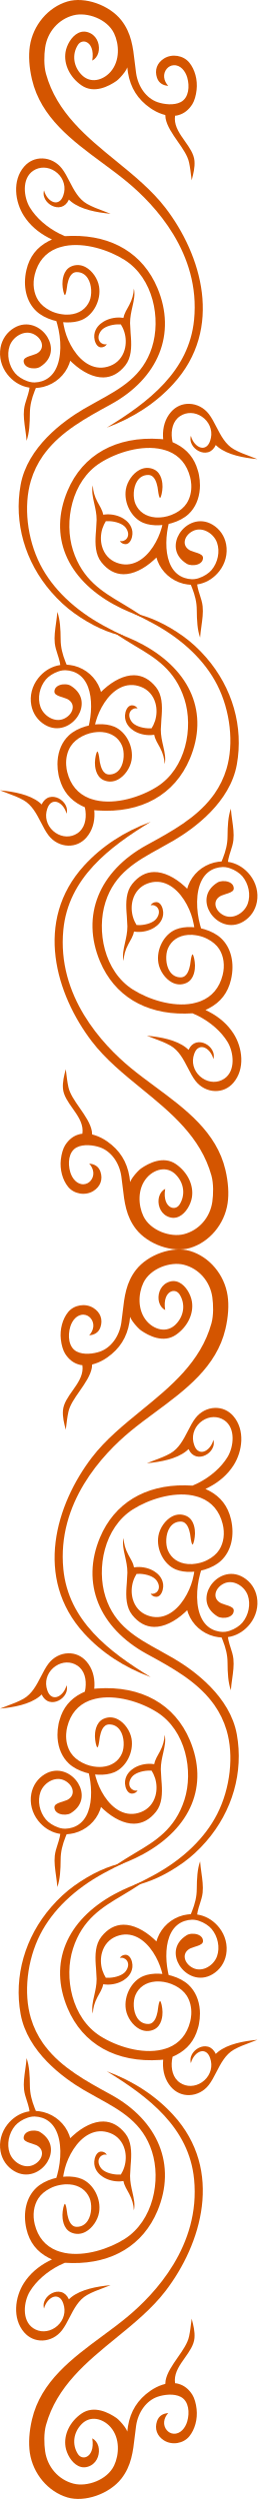
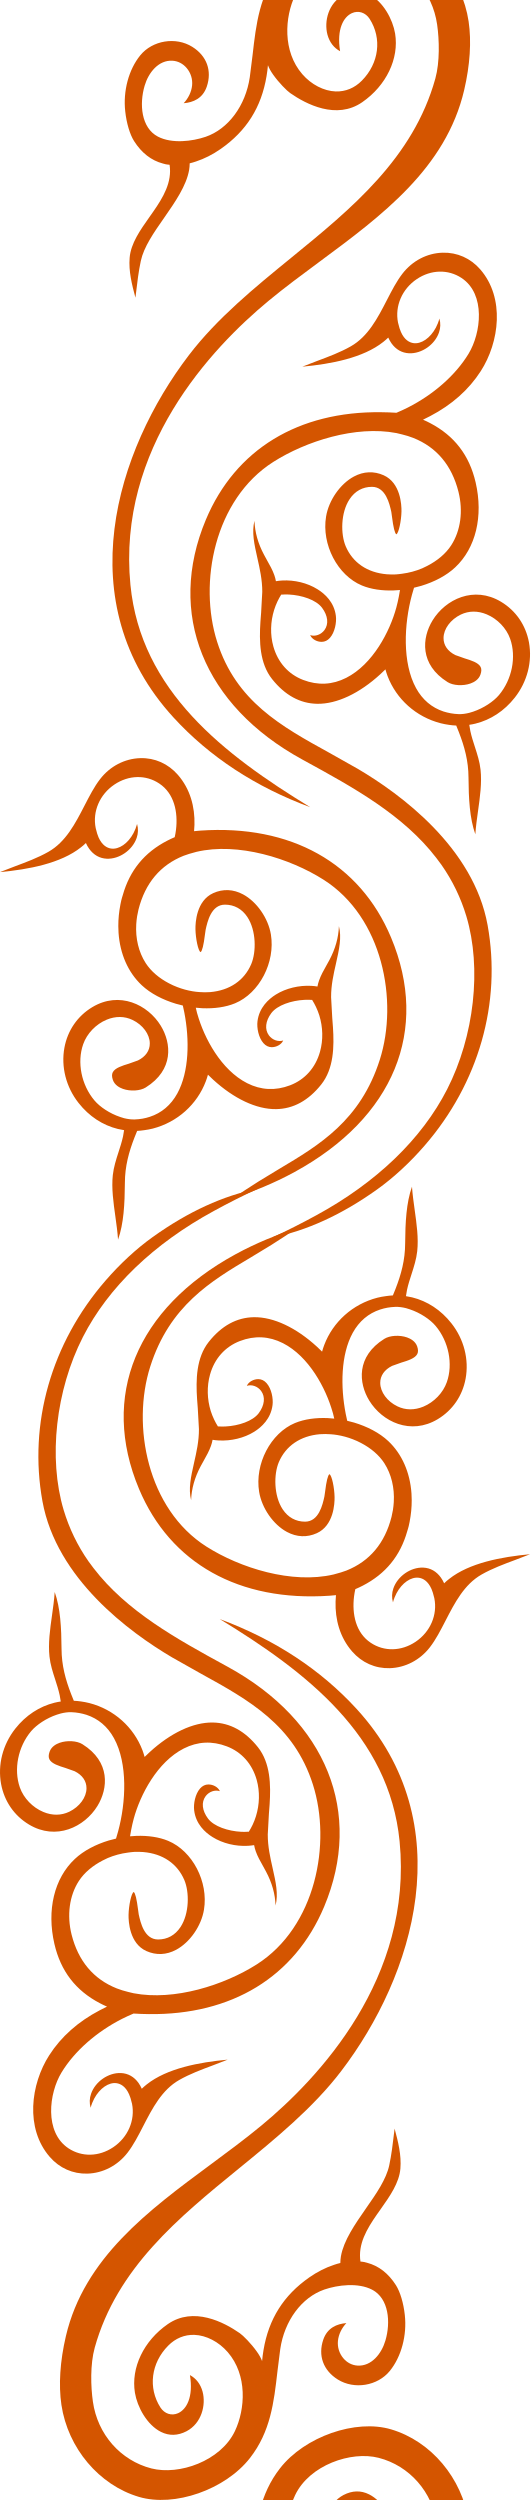
- <svg xmlns="http://www.w3.org/2000/svg" viewBox="0 0 1.8 17.48">
+ <svg xmlns="http://www.w3.org/2000/svg" viewBox="0 0 1.8 8.49">
  <defs>
    <g id="art">
      <g id="layer1" transform="translate(-78.55319,-75.5359)">
        <g id="g1312" style="fill:#d45500" transform="matrix(0.00238726,0,0,0.00238726,90.31082,75.22072)">
          <g id="g837-15-3" transform="matrix(-0.9000025,0,0,-0.9000025,-1211.598,1000.727)" style="fill:#d45500">
            <path d="m 1972.231,752.471 a 391.86,391.86 0 0 1 -9.965,-4.04 c -0.212,-3.743 -0.586,-7.535 -1.165,-11.299 a 120.733,120.733 0 0 0 -2.472,-13.227 c -10.099,-39.173 -38.305,-70.183 -74.66,-83.947 a 114.278,114.278 0 0 0 -10.551,-3.425 c 2.719,-2.719 5.304,-5.445 7.818,-8.157 30.021,-32.775 47.055,-68.439 46.596,-99.568 -0.367,-27.132 -13.474,-51.129 -38.99,-71.376 -25.078,-19.901 -59.823,-20.487 -90.585,-18.474 l -14.562,1.109 -32.81,1.822 c -19.004,0.085 -36.497,-3.919 -53.432,-7.761 -21.723,-4.908 -40.826,-9.145 -58.876,-4.604 18.1,0.614 35.748,5.565 53.714,15.085 l 8.573,4.739 c 7.796,4.414 15.431,8.658 23.46,11.497 3.136,1.109 6.448,2.027 9.732,2.606 -0.523,3.22 -0.946,6.504 -1.059,9.852 -1.031,19.216 3.7,39.752 13.722,55.868 7.387,11.794 20.699,26.384 42.259,29.06 10.177,1.292 25.762,-1.561 34.548,-9.357 4.216,-3.701 6.384,-8.157 6.434,-13.143 0,-7.429 -4.16,-14.972 -9.887,-17.768 -0.297,-0.169 -0.494,-0.254 -0.734,-0.374 2.585,7.74 -0.756,17.231 -8.065,22.599 -9.463,6.956 -22.62,5.523 -35.162,-3.792 -12.606,-9.449 -19.95,-31.921 -20.988,-52.443 a 100.437,100.437 0 0 1 0.042,-10.925 c 0.085,-0.417 0.085,-0.826 0.085,-1.201 3.552,-2.182 7.133,-4.209 10.89,-5.967 a 109.158,109.158 0 0 1 13.439,-5.318 c 18.644,-5.734 38.884,-6.363 57.591,-1.109 25.226,7.048 43.99,23.827 52.98,47.203 8.905,23.206 7.754,46.094 -3.34,67.987 -20.953,41.193 -71.2,67.824 -108.798,78.495 -0.784,0.254 -1.476,0.494 -2.224,0.671 -2.768,0.777 -5.522,1.321 -8.248,1.977 0.41,-3.51 0.664,-6.963 0.826,-10.445 0.784,-18.623 -1.61,-36.645 -7.797,-51.617 -16.003,-38.502 -64.816,-63.905 -108.883,-56.652 -25.685,4.251 -51.702,22.351 -63.29,44.004 -8.256,15.409 -8.948,31.695 -1.977,47.118 12.041,26.716 46.716,28.291 57.062,28.107 14.35,-0.233 34.682,-4.28 36.2,-8.15 -1.645,-2.479 -10.975,-4.788 -27.867,-6.857 l -7.38,-1.066 c -12.86,-2.797 -39.745,-8.736 -39.781,-30.543 0,-14.717 6.751,-26.97 19.534,-35.423 21.518,-14.188 55.374,-14.188 74.462,-6.109 25.854,11.024 41.61,34.103 44.244,64.95 0.452,5.699 0.332,11.455 -0.085,17.224 -0.205,3.418 -0.664,6.843 -1.2,10.233 a 123.162,123.162 0 0 1 -6.674,24.477 112.061,112.061 0 0 1 -5.982,13.206 c -7.952,15.205 -18.877,28.319 -31.949,36.73 -17.316,11.13 -38.884,16.236 -61.391,14.922 -4.167,-0.254 -8.361,-0.706 -12.57,-1.363 a 144.659,144.659 0 0 1 -10.678,-2.182 c -41.723,-10.551 -70.296,-34.555 -84.978,-71.334 -1.144,-2.881 -2.062,-5.897 -3.001,-8.821 a 150.888,150.888 0 0 1 -3.185,-11.377 c -15.53,-65.769 10.275,-147.929 44.039,-201.029 59.357,-93.389 191.262,-118.537 284.524,-88.855 96.178,30.642 134.935,95.726 172.427,158.741 l 19.781,32.57 a 1146.315,1146.315 0 0 0 28.538,43.298 c -0.664,-1.737 -1.328,-3.475 -1.935,-5.198 -11.095,-29.647 -22.521,-60.324 -41.398,-94.829 -85.719,-156.792 -224.334,-213.734 -370.695,-152.343 -118.049,49.526 -178.685,158.614 -168.875,301.353 0.254,3.291 0.622,6.624 0.911,9.972 -3.383,-0.282 -6.716,-0.537 -10.063,-0.621 -28.404,-0.819 -56.645,6.765 -78.919,26.144 -17.726,15.424 -27.118,36.525 -26.462,59.498 0.742,24.654 12.818,47.817 33.107,63.481 11.984,9.273 26.631,16.779 42.055,24.738 28.157,14.52 57.231,29.477 72.852,56.899 9.562,16.787 16.356,35.254 23.037,53.114 2.853,7.797 5.946,15.664 9.075,23.495 -4.209,-45.268 -13.764,-96.058 -39.166,-127.972 a 77.33,77.33 0 0 0 -6.808,-7.797 50.374,50.374 0 0 0 8.99,-5.078 c 9.852,-7.048 15.296,-16.497 15.826,-27.909 0.862,-19.83 -13.609,-40.656 -32.853,-47.252 a 36.574,36.574 0 0 0 -22.062,-0.657 c 5.198,1.363 10.099,3.312 14.47,5.657 16.412,8.729 26.186,23.008 24.371,35.452 -0.911,6.278 -4.993,14.145 -17.691,19.795 -3.538,1.532 -7.952,2.924 -13.079,4.082 -0.523,0.127 -0.989,0.282 -1.61,0.417 -26.13,5.268 -53.177,-6.342 -68.813,-29.64 -15.085,-22.479 -15.741,-49.604 -1.638,-70.748 15.791,-23.834 45.346,-29.936 73.347,-26.518 3.842,0.487 7.719,1.151 11.511,2.02 1.723,3.997 3.496,7.917 5.473,11.659 18.637,36.214 47.083,59.413 86.171,70.423 2.676,0.784 5.191,1.695 7.994,2.302 2.217,0.537 4.456,0.953 6.638,1.412 11.716,2.267 23.171,3.383 34.35,3.34 a 218.204,218.204 0 0 0 10.621,-0.367 c 33.079,-2.316 62.301,-14.894 82.803,-36.702 13.107,-13.976 23.001,-33.227 29.272,-54.088 0.989,-3.552 1.97,-7.175 2.797,-10.805 a 233.903,233.903 0 0 1 10.883,-2.345 c 43.057,-8.376 93.558,-7.874 128.064,11.038 18.46,10.148 30.932,24.993 36.906,43.418 1.243,3.715 2.196,7.535 2.924,11.539 0.664,4.011 1.158,8.121 1.271,12.415 0.177,5.402 -0.607,11.13 -1.998,16.829 a 87.711,87.711 0 0 1 -1.907,6.095 c -5.445,16.412 -15.904,32.125 -26.186,40.734 -24.569,20.706 -60.282,27.832 -88.89,17.733 -16.829,-5.89 -31.666,-20.12 -38.707,-37.097 -5.77,-14.018 -5.692,-28.164 0.417,-40.868 7.747,-16.25 22.683,-27.238 37.062,-27.288 11.335,-0.085 20.946,6.596 26.928,18.707 l 5.176,14.527 c 3.093,10.176 6.645,21.815 13.616,25.31 3.093,1.617 7.055,1.518 11.991,-0.162 8.086,-2.804 12.168,-10.261 14.195,-15.953 4.16,-11.843 3.206,-27.302 -2.217,-35.953 -27.916,-44.696 -69.971,-40.734 -97.598,-23.834 -33.474,20.452 -55.162,65.395 -29.392,108.233 14.053,23.368 36.822,39.032 64.032,44.067 30.289,5.565 62.167,-2.507 87.4,-22.351 21.229,-16.652 35.247,-38.298 41.101,-62.132 0.791,-3.256 1.398,-6.554 1.907,-9.816 3.333,0.417 6.631,0.96 9.845,1.645 8.7,1.893 16.942,4.583 25.07,7.217 11.504,3.701 23.383,7.549 36.08,8.948 20.777,2.26 43.333,-0.953 65.176,-3.997 12.21,-1.688 24.569,-3.418 36.857,-4.28 -25.36,-8.983 -56.355,-10.558 -89.907,-10.805 -25.953,-0.085 -48.636,-6.236 -71.977,-15.353 z" fill="#e0bc9c" p-id="2705" id="path822-9-1" style="fill:#d45500" />
            <path d="m 607.303,329.092 c 11.998,9.273 26.596,16.815 42.012,24.731 28.156,14.513 57.266,29.527 72.845,56.899 9.569,16.822 16.412,35.254 23.065,53.114 a 1099.705,1099.705 0 0 0 9.103,23.495 C 750.133,442.057 740.557,391.309 715.162,359.353 a 96.835,96.835 0 0 0 -6.843,-7.797 57.175,57.175 0 0 0 9.018,-5.064 c 9.823,-6.97 15.303,-16.532 15.805,-27.874 0.855,-19.873 -13.573,-40.649 -32.825,-47.245 a 35.734,35.734 0 0 0 -22.062,-0.657 c 5.148,1.314 10.099,3.291 14.435,5.6 16.405,8.785 26.214,23.051 24.399,35.416 -0.946,6.349 -5.028,14.272 -17.683,19.795 -3.538,1.603 -7.959,2.966 -13.037,4.124 -0.586,0.127 -1.066,0.325 -1.645,0.452 -26.137,5.24 -53.184,-6.384 -68.848,-29.689 -15.092,-22.464 -15.755,-49.555 -1.695,-70.79 25.6,-38.425 87.111,-30.875 119.85,-10.932 33.863,20.572 64.406,55.543 84.815,95.783 a 274.714,274.714 0 0 1 8.333,18.1 428.696,428.696 0 0 0 -0.876,24.032 c -1.688,130.818 58.502,230.478 169.786,277.186 148.423,62.252 293.662,3.884 379.141,-152.336 l 1.9,-3.46 c 42.217,-77.231 85.628,-156.269 154.024,-208.67 3.467,-2.634 6.942,-5.318 10.565,-7.874 a 283.556,283.556 0 0 1 81.433,-39.42 c 81.878,-24.442 189.157,-12.535 273.337,30.43 78.551,40.12 147.406,111.68 199.27,207.017 a 1177,1177 0 0 1 35.197,69.71 c -10.876,-54.675 -36.278,-110.281 -76.313,-166.241 -18.46,-25.812 -42.337,-51.659 -69.053,-74.787 -98.671,-85.592 -225.739,-121.877 -348.527,-99.653 -122.689,22.14 -207.406,137.915 -246.953,204.955 l -25.607,45.43 c -41.723,75.656 -81.058,147.11 -175.182,177.081 -93.177,29.738 -225.146,4.583 -284.531,-88.848 -32.606,-51.369 -57.923,-129.992 -45.515,-194.595 0.579,-3.015 1.363,-5.946 2.147,-8.905 1.476,-6.024 3.256,-11.963 5.523,-17.698 14.682,-36.808 43.255,-60.762 84.978,-71.327 30.635,-7.662 61.475,-3.538 84.639,11.384 13.446,8.651 24.498,22.14 32.577,37.803 1.349,2.691 2.67,5.282 3.87,7.994 a 122.244,122.244 0 0 1 8.573,31.843 c 0.459,3.369 0.904,6.758 1.109,10.148 0.169,4.689 0.127,9.428 -0.24,14.096 -2.599,30.875 -18.354,53.877 -44.244,64.929 -19.039,8.079 -52.93,8.079 -74.385,-6.102 -12.811,-8.453 -19.576,-20.699 -19.576,-35.416 0.042,-21.808 26.878,-27.782 39.781,-30.6 l 7.422,-1.031 c 16.864,-2.104 26.158,-4.414 27.832,-6.843 -1.568,-3.87 -21.885,-7.917 -36.193,-8.171 -10.36,-0.155 -45.077,1.412 -57.111,28.128 -6.921,15.416 -6.257,31.702 1.984,47.083 11.624,21.681 37.641,39.788 63.326,43.99 44.039,7.302 92.901,-18.1 108.89,-56.652 6.024,-14.513 8.404,-31.913 7.832,-49.964 a 175.634,175.634 0 0 0 -0.671,-10.233 c 3.474,0.544 6.893,1.165 10.318,1.822 5.812,1.151 11.624,2.387 17.436,3.997 37.888,10.268 89.724,37.182 111.037,79.152 11.13,21.892 12.246,44.774 3.34,68.036 -8.905,23.333 -27.704,40.07 -52.937,47.16 -18.757,5.24 -39.004,4.576 -57.598,-1.193 a 103.883,103.883 0 0 1 -13.439,-5.24 110.084,110.084 0 0 1 -10.89,-5.982 c 0,-0.41 -0.028,-0.777 -0.028,-1.193 a 85.013,85.013 0 0 1 -0.127,-10.925 c 1.066,-20.537 8.361,-43.05 20.981,-52.45 12.535,-9.35 25.734,-10.756 35.212,-3.792 7.253,5.367 10.635,14.795 8.001,22.556 0.282,-0.092 0.537,-0.169 0.734,-0.332 5.777,-2.839 9.936,-10.353 9.887,-17.811 0,-4.951 -2.14,-9.4 -6.391,-13.143 -8.813,-7.712 -24.35,-10.6 -34.541,-9.322 -21.617,2.634 -34.88,17.224 -42.224,29.067 -10.085,16.116 -14.88,36.638 -13.813,55.854 0.219,3.298 0.537,6.596 1.081,9.852 a 60.833,60.833 0 0 0 -9.689,2.564 c -8.093,2.846 -15.664,7.126 -23.46,11.539 l -8.623,4.696 c -17.931,9.562 -35.614,14.484 -53.714,15.092 18.065,4.576 37.146,0.332 58.862,-4.576 16.984,-3.821 34.477,-7.789 53.481,-7.74 l 32.86,1.808 14.47,1.102 c 30.755,2.02 65.515,1.448 90.585,-18.46 25.522,-20.289 38.63,-44.286 39.039,-71.412 0.452,-31.08 -16.61,-66.751 -46.631,-99.526 a 299.658,299.658 0 0 0 -7.796,-8.171 121.75,121.75 0 0 0 10.558,-3.376 c 36.32,-13.813 64.561,-44.851 74.618,-84.024 1.116,-4.414 1.928,-8.828 2.557,-13.241 a 102.471,102.471 0 0 0 1.059,-11.257 375.914,375.914 0 0 1 10.021,-4.032 c 23.383,-9.11 46.016,-15.254 71.948,-15.381 33.531,-0.24 64.54,-1.808 89.921,-10.798 -12.323,-0.826 -24.654,-2.556 -36.942,-4.28 -21.765,-3.065 -44.315,-6.236 -65.141,-3.969 -12.698,1.363 -24.576,5.24 -36.031,8.955 -8.121,2.641 -16.419,5.318 -25.07,7.182 -3.263,0.699 -6.518,1.271 -9.859,1.681 a 100.387,100.387 0 0 0 -1.9,-9.802 c -5.904,-23.834 -19.915,-45.48 -41.108,-62.139 -25.268,-19.83 -57.097,-27.945 -87.4,-22.38 -27.253,5.064 -50.021,20.699 -64.074,44.117 -25.727,42.796 -4.04,87.732 29.435,108.226 27.584,16.9 69.724,20.812 97.591,-23.834 5.41,-8.658 6.349,-24.124 2.196,-35.946 -2.027,-5.734 -6.109,-13.114 -14.188,-15.918 -4.95,-1.766 -8.877,-1.808 -12.005,-0.24 -6.914,3.538 -10.466,15.127 -13.601,25.353 l -5.155,14.513 c -5.974,12.126 -15.544,18.806 -26.949,18.722 -14.4,-0.035 -29.279,-11.052 -37.118,-27.295 -6.059,-12.74 -6.179,-26.836 -0.332,-40.861 7.062,-17.027 21.857,-31.2 38.679,-37.146 28.665,-10.063 64.399,-2.924 88.933,17.719 10.226,8.665 20.699,24.329 26.186,40.748 0.664,2.062 1.313,4.11 1.85,6.13 1.448,5.699 2.232,11.384 2.069,16.794 -0.134,4.322 -0.621,8.404 -1.328,12.443 -0.699,3.997 -1.695,7.839 -2.846,11.546 -6.102,18.425 -18.46,33.269 -36.928,43.368 -39.915,21.935 -101.136,19.096 -147.569,6.476 a 194.136,194.136 0 0 1 -11.13,-3.256 180.012,180.012 0 0 0 -2.966,-11.412 c -6.229,-20.614 -16.123,-39.745 -29.195,-53.643 -30.543,-32.613 -80.804,-44.696 -134.328,-32.33 -42.987,9.95 -73.672,33.651 -93.629,71.751 -1.935,3.672 -3.785,7.458 -5.473,11.412 -1.864,-3.955 -3.799,-7.662 -5.734,-11.412 -17.811,-34.018 -41.532,-60.91 -71.122,-79.914 -45.649,-29.301 -115.486,-38.46 -160.669,0.826 -17.74,15.381 -27.09,36.532 -26.433,59.54 0.734,24.661 12.811,47.789 33.142,63.46 z" fill="#e0bc9c" p-id="2706" id="path824-5-5" style="fill:#d45500" />
            <path d="M 1099.253,759.066 C 883.295,780.175 725.218,631.335 650.254,540.714 629.146,515.234 608.538,487.318 588.539,460.32 515.856,362.058 440.687,260.484 317.214,231.572 277.638,222.3 240.033,219.863 208.621,224.524 140.337,234.743 81.878,283.938 63.191,347.058 c -16.652,56.158 11.511,136.517 61.433,175.471 41.68,32.528 87.993,37.853 136.997,43.453 l 35.098,4.414 c 44.971,6.561 81.991,33.976 94.293,69.886 7.083,20.812 11.292,53.064 -0.332,75.359 -13.905,26.56 -51.461,29.527 -80.395,20.988 -20.748,-6.059 -40.988,-22.097 -39.541,-44.194 0.523,-8.538 4.654,-16.49 11.582,-22.302 a 36.892,36.892 0 0 1 27.535,-8.538 c 10.395,1.073 20.254,6.017 28.051,13.319 -1.208,-15.007 -7.507,-30.134 -26.229,-36.525 -25.113,-8.531 -48.601,0 -62.916,22.916 -16.292,26.052 -10.261,62.909 13.446,82.21 22.387,18.227 56.327,27.394 88.643,23.757 18.799,-2.062 36.32,-7.302 46.843,-13.941 18.792,-11.914 30.671,-27.238 35.529,-45.6 0.41,-1.483 0.876,-2.931 1.158,-4.414 0.417,-1.97 0.572,-4.04 0.784,-6.137 a 64.689,64.689 0 0 1 10.141,-0.742 c 26.631,0.127 50.014,16.624 72.69,32.697 20.409,14.421 41.476,29.315 64.109,31.165 21.349,1.78 42.591,-3.623 63.163,-9.145 -2.677,-0.304 -5.402,-0.664 -8.121,-0.996 -16.32,-1.942 -33.234,-3.919 -49.816,-7.472 -22.083,-4.696 -44.569,-20.318 -68.311,-36.892 -25.021,-17.401 -50.635,-35.169 -75.614,-39.498 a 70.444,70.444 0 0 0 -10.515,-0.918 98.629,98.629 0 0 0 -2.924,-10.014 c -4.294,-13.037 -10.89,-26.236 -19.83,-39.046 -28.446,-40.649 -65.684,-64.194 -115.027,-72.4 a 223.585,223.585 0 0 0 -17.288,-2.217 c 4.499,-1.568 9.732,-4.541 15.014,-8.298 12.57,-8.863 25.395,-21.596 29.067,-26.914 17.479,-25.028 42.549,-73.099 14.4,-113.798 -26.349,-38.05 -68.947,-58.467 -108.48,-51.991 -22.394,3.672 -50.833,19.004 -61.892,41.144 -6.511,12.987 -6.137,26.61 0.996,40.374 12.578,23.983 41.603,31.002 62.584,25.438 12.076,-3.291 21.031,-10.304 26.186,-19.993 -35.219,5.734 -54.3,-5.65 -60.19,-18.686 -4.626,-10.254 -1.003,-21.511 9.032,-27.987 30.918,-19.795 70.211,-14.894 97.668,12.281 11.709,11.504 17.556,25.847 17.076,41.391 -0.664,18.757 -10.854,38.474 -27.302,52.732 -36.193,31.384 -90.133,27.825 -124.928,11.299 -47.323,-22.599 -70.077,-88.311 -58.869,-131.976 12.578,-48.855 53.961,-85.133 105.465,-92.435 23.962,-3.432 58.954,-4.414 85.26,2.839 125.797,34.922 205.852,132.929 283.245,227.794 47.005,57.591 95.606,117.174 153.868,161.665 150.782,115.161 391.147,190.591 572.677,24.484 62.464,-57.231 109.843,-129.617 141.962,-216.29 -83.135,136.121 -183.811,267.843 -351.416,284.291 z" fill="#e0bc9c" p-id="2707" id="path826-4-4" style="fill:#d45500" />
          </g>
          <g id="g1302" transform="translate(0,-28.35196)" style="fill:#d45500">
            <path d="m -3202.697,722.902 a 352.675,352.675 0 0 1 -8.968,-3.636 c -0.191,-3.369 -0.528,-6.782 -1.049,-10.169 a 108.66,108.66 0 0 0 -2.225,-11.905 c -9.089,-35.256 -34.474,-63.165 -67.194,-75.552 a 102.851,102.851 0 0 0 -9.496,-3.083 c 2.447,-2.447 4.773,-4.9 7.036,-7.341 27.019,-29.498 42.349,-61.595 41.936,-89.611 -0.33,-24.419 -12.127,-46.017 -35.091,-64.239 -22.57,-17.911 -53.841,-18.438 -81.527,-16.627 l -13.106,0.998 -29.529,1.64 c -17.104,0.076 -32.847,-3.528 -48.089,-6.985 -19.551,-4.417 -36.743,-8.231 -52.989,-4.144 16.29,0.553 32.173,5.008 48.343,13.576 l 7.716,4.265 c 7.017,3.972 13.887,7.792 21.114,10.347 2.822,0.998 5.803,1.824 8.758,2.345 -0.47,2.898 -0.852,5.854 -0.953,8.866 -0.928,17.294 3.33,35.777 12.349,50.281 6.648,10.614 18.629,23.746 38.034,26.154 9.159,1.163 23.186,-1.405 31.093,-8.422 3.794,-3.33 5.746,-7.341 5.79,-11.828 0,-6.686 -3.744,-13.474 -8.898,-15.991 -0.267,-0.153 -0.445,-0.229 -0.661,-0.337 2.326,6.966 -0.68,15.508 -7.258,20.339 -8.517,6.261 -20.358,4.97 -31.646,-3.413 -11.345,-8.504 -17.955,-28.729 -18.89,-47.199 a 90.393,90.393 0 0 1 0.038,-9.833 c 0.077,-0.375 0.077,-0.744 0.077,-1.081 3.197,-1.964 6.419,-3.788 9.801,-5.371 a 98.243,98.243 0 0 1 12.095,-4.786 c 16.78,-5.161 34.995,-5.727 51.832,-0.998 22.703,6.343 39.591,21.445 47.682,42.483 8.015,20.885 6.979,41.485 -3.006,61.188 -18.858,37.074 -64.08,61.042 -97.919,70.646 -0.705,0.229 -1.328,0.445 -2.002,0.604 -2.491,0.699 -4.97,1.189 -7.424,1.78 0.369,-3.159 0.597,-6.267 0.744,-9.4 0.706,-16.76 -1.449,-32.981 -7.017,-46.455 -14.402,-34.652 -58.334,-57.514 -97.995,-50.987 -23.116,3.826 -46.531,20.116 -56.961,39.603 -7.43,13.869 -8.053,28.525 -1.78,42.406 10.837,24.044 42.044,25.462 51.355,25.296 12.915,-0.21 31.214,-3.852 32.58,-7.335 -1.481,-2.231 -9.877,-4.309 -25.08,-6.172 l -6.642,-0.96 c -11.574,-2.517 -35.771,-7.862 -35.803,-27.489 0,-13.246 6.076,-24.273 17.58,-31.881 19.366,-12.769 49.836,-12.769 67.016,-5.498 23.269,9.922 37.449,30.693 39.82,58.455 0.407,5.129 0.299,10.309 -0.076,15.502 -0.184,3.076 -0.597,6.159 -1.081,9.21 a 110.846,110.846 0 0 1 -6.006,22.029 100.855,100.855 0 0 1 -5.383,11.885 c -7.157,13.684 -16.989,25.487 -28.754,33.057 -15.585,10.017 -34.995,14.612 -55.252,13.43 -3.75,-0.229 -7.525,-0.636 -11.313,-1.227 a 130.194,130.194 0 0 1 -9.61,-1.964 c -37.551,-9.496 -63.266,-31.099 -76.48,-64.201 -1.03,-2.593 -1.856,-5.307 -2.701,-7.938 a 135.8,135.8 0 0 1 -2.866,-10.239 c -13.977,-59.192 9.248,-133.136 39.635,-180.926 53.421,-84.05 172.136,-106.683 256.072,-79.97 86.561,27.578 121.442,86.154 155.185,142.867 l 17.803,29.313 a 1031.685,1031.685 0 0 0 25.684,38.968 c -0.597,-1.564 -1.195,-3.127 -1.742,-4.678 -9.985,-26.682 -20.269,-54.292 -37.258,-85.347 -77.149,-141.113 -201.902,-192.361 -333.627,-137.109 -106.245,44.574 -160.816,142.753 -151.988,271.218 0.229,2.962 0.559,5.962 0.82,8.974 -3.045,-0.254 -6.044,-0.483 -9.057,-0.559 -25.563,-0.737 -50.98,6.089 -71.027,23.529 -15.953,13.881 -24.407,32.873 -23.816,53.548 0.667,22.188 11.536,43.036 29.796,57.133 10.786,8.345 23.968,15.102 37.849,22.265 25.341,13.068 51.508,26.529 65.567,51.209 8.606,15.108 14.72,31.729 20.733,47.803 2.568,7.017 5.352,14.097 8.167,21.146 -3.788,-40.741 -12.387,-86.453 -35.25,-115.175 a 69.597,69.597 0 0 0 -6.127,-7.017 45.336,45.336 0 0 0 8.091,-4.57 c 8.866,-6.343 13.767,-14.847 14.243,-25.118 0.775,-17.847 -12.248,-36.591 -29.568,-42.527 a 32.917,32.917 0 0 0 -19.856,-0.591 c 4.678,1.227 9.089,2.981 13.023,5.091 14.771,7.856 23.568,20.707 21.934,31.906 -0.82,5.65 -4.494,12.731 -15.921,17.816 -3.184,1.379 -7.157,2.631 -11.771,3.674 -0.47,0.114 -0.89,0.254 -1.449,0.375 -23.517,4.741 -47.86,-5.708 -61.932,-26.676 -13.576,-20.231 -14.167,-44.644 -1.475,-63.673 14.212,-21.451 40.811,-26.943 66.012,-23.866 3.458,0.439 6.947,1.036 10.36,1.818 1.551,3.597 3.146,7.125 4.926,10.494 16.773,32.593 42.375,53.472 77.554,63.381 2.409,0.706 4.671,1.525 7.195,2.072 1.996,0.483 4.011,0.858 5.974,1.271 10.544,2.04 20.854,3.044 30.915,3.006 a 196.384,196.384 0 0 0 9.559,-0.331 c 29.771,-2.085 56.071,-13.405 74.522,-33.031 11.796,-12.578 20.701,-29.904 26.345,-48.68 0.89,-3.197 1.773,-6.458 2.517,-9.724 a 210.513,210.513 0 0 1 9.794,-2.11 c 38.752,-7.538 84.203,-7.087 115.257,9.934 16.614,9.133 27.839,22.493 33.216,39.076 1.119,3.343 1.977,6.782 2.631,10.386 0.597,3.61 1.042,7.309 1.144,11.174 0.159,4.862 -0.546,10.017 -1.799,15.146 a 78.94,78.94 0 0 1 -1.716,5.485 c -4.9,14.771 -14.313,28.913 -23.568,36.661 -22.112,18.635 -54.254,25.049 -80.001,15.96 -15.146,-5.301 -28.5,-18.108 -34.837,-33.387 -5.193,-12.616 -5.123,-25.347 0.375,-36.781 6.972,-14.625 20.415,-24.515 33.356,-24.559 10.201,-0.076 18.852,5.936 24.235,16.837 l 4.659,13.074 c 2.784,9.159 5.981,19.633 12.254,22.779 2.784,1.455 6.349,1.367 10.792,-0.146 7.277,-2.523 10.951,-9.235 12.775,-14.358 3.744,-10.659 2.886,-24.572 -1.996,-32.358 -25.125,-40.226 -62.974,-36.661 -87.838,-21.451 -30.127,18.407 -49.646,58.855 -26.453,97.41 12.648,21.032 33.139,35.129 57.629,39.661 27.26,5.008 55.951,-2.256 78.66,-20.116 19.106,-14.987 31.722,-34.468 36.991,-55.919 0.712,-2.93 1.258,-5.898 1.716,-8.835 3,0.375 5.968,0.864 8.86,1.481 7.83,1.703 15.248,4.125 22.563,6.496 10.354,3.33 21.044,6.794 32.472,8.053 18.699,2.034 39,-0.858 58.658,-3.597 10.989,-1.519 22.112,-3.076 33.171,-3.852 -22.824,-8.085 -50.72,-9.502 -80.917,-9.724 -23.358,-0.076 -43.773,-5.612 -64.779,-13.818 z" fill="#e0bc9c" p-id="2705" id="path822-5-7-2" style="fill:#d45500;stroke-width:0.9" />
            <path d="m -4431.135,341.861 c 10.799,8.345 23.936,15.133 37.811,22.258 25.341,13.061 51.54,26.574 65.561,51.209 8.612,15.14 14.771,31.729 20.758,47.803 a 989.737,989.737 0 0 0 8.193,21.146 c -3.775,-40.748 -12.394,-86.421 -35.25,-115.181 a 87.152,87.152 0 0 0 -6.159,-7.017 51.457,51.457 0 0 0 8.116,-4.557 c 8.841,-6.273 13.773,-14.879 14.225,-25.087 0.769,-17.885 -12.216,-36.584 -29.542,-42.521 a 32.161,32.161 0 0 0 -19.856,-0.591 c 4.633,1.182 9.089,2.962 12.991,5.04 14.765,7.907 23.593,20.746 21.96,31.875 -0.852,5.714 -4.525,12.845 -15.915,17.816 -3.184,1.443 -7.163,2.669 -11.733,3.712 -0.527,0.114 -0.96,0.292 -1.481,0.407 -23.523,4.716 -47.866,-5.746 -61.963,-26.72 -13.582,-20.218 -14.18,-44.599 -1.525,-63.711 23.04,-34.582 78.4,-27.788 107.865,-9.839 30.476,18.515 57.966,49.989 76.334,86.205 a 247.243,247.243 0 0 1 7.5,16.29 385.827,385.827 0 0 0 -0.788,21.629 c -1.519,117.736 52.652,207.43 152.808,249.468 133.581,56.027 264.296,3.496 341.228,-137.103 l 1.71,-3.114 c 37.995,-69.508 77.065,-140.643 138.621,-187.803 3.121,-2.371 6.248,-4.786 9.508,-7.087 a 255.201,255.201 0 0 1 73.29,-35.478 c 73.69,-21.998 170.242,-11.282 246.004,27.387 70.696,36.108 132.666,100.512 179.344,186.316 a 1059.302,1059.302 0 0 1 31.678,62.739 c -9.788,-49.207 -32.65,-99.253 -68.681,-149.617 -16.614,-23.231 -38.103,-46.493 -62.148,-67.309 -88.804,-77.033 -203.166,-109.69 -313.675,-89.688 -110.421,19.926 -186.666,124.124 -222.258,184.46 l -23.047,40.887 c -37.55,68.09 -72.953,132.399 -157.664,159.374 -83.859,26.765 -202.632,4.125 -256.078,-79.963 -29.345,-46.233 -52.131,-116.993 -40.964,-175.136 0.521,-2.714 1.227,-5.352 1.932,-8.015 1.328,-5.422 2.93,-10.767 4.97,-15.928 13.214,-33.127 38.93,-54.686 76.48,-64.194 27.572,-6.896 55.328,-3.184 76.175,10.246 12.102,7.786 22.049,19.926 29.32,34.023 1.214,2.422 2.403,4.754 3.483,7.195 a 110.02,110.02 0 0 1 7.716,28.659 c 0.413,3.032 0.814,6.083 0.998,9.133 0.152,4.22 0.114,8.485 -0.216,12.686 -2.339,27.788 -16.519,48.489 -39.819,58.436 -17.136,7.271 -47.637,7.271 -66.947,-5.491 -11.53,-7.608 -17.618,-18.629 -17.618,-31.875 0.038,-19.627 24.19,-25.004 35.803,-27.54 l 6.68,-0.928 c 15.178,-1.894 23.542,-3.972 25.049,-6.159 -1.411,-3.483 -19.697,-7.125 -32.574,-7.354 -9.324,-0.14 -40.57,1.271 -51.4,25.315 -6.229,13.875 -5.631,28.532 1.786,42.375 10.462,19.513 33.877,35.809 56.993,39.591 39.635,6.572 83.612,-16.29 98.001,-50.987 5.422,-13.061 7.564,-28.722 7.049,-44.968 a 158.071,158.071 0 0 0 -0.604,-9.21 c 3.127,0.489 6.203,1.049 9.286,1.64 5.231,1.036 10.462,2.148 15.693,3.597 34.099,9.241 80.751,33.464 99.933,71.237 10.017,19.703 11.021,40.296 3.006,61.232 -8.015,21 -24.934,36.063 -47.644,42.445 -16.881,4.716 -35.103,4.119 -51.839,-1.074 a 93.495,93.495 0 0 1 -12.095,-4.716 99.075,99.075 0 0 1 -9.801,-5.383 c 0,-0.369 -0.025,-0.699 -0.025,-1.074 a 76.512,76.512 0 0 1 -0.114,-9.833 c 0.96,-18.483 7.525,-38.745 18.883,-47.205 11.282,-8.415 23.161,-9.68 31.69,-3.413 6.527,4.83 9.572,13.316 7.201,20.301 0.254,-0.083 0.483,-0.153 0.661,-0.299 5.199,-2.555 8.943,-9.318 8.898,-16.03 0,-4.455 -1.926,-8.46 -5.752,-11.828 -7.932,-6.941 -21.915,-9.54 -31.087,-8.39 -19.455,2.371 -31.392,15.502 -38.002,26.161 -9.076,14.504 -13.392,32.974 -12.432,50.269 0.197,2.968 0.483,5.936 0.973,8.866 a 54.749,54.749 0 0 0 -8.72,2.307 c -7.284,2.561 -14.097,6.413 -21.114,10.386 l -7.761,4.227 c -16.138,8.606 -32.053,13.036 -48.343,13.582 16.258,4.119 33.432,0.299 52.976,-4.119 15.286,-3.439 31.029,-7.011 48.133,-6.966 l 29.574,1.627 13.023,0.992 c 27.68,1.818 58.963,1.303 81.527,-16.614 22.97,-18.26 34.767,-39.858 35.135,-64.271 0.407,-27.972 -14.949,-60.076 -41.968,-89.573 a 269.692,269.692 0 0 0 -7.017,-7.354 109.575,109.575 0 0 0 9.502,-3.038 c 32.688,-12.432 58.105,-40.366 67.156,-75.622 1.004,-3.972 1.735,-7.945 2.301,-11.917 a 92.224,92.224 0 0 0 0.953,-10.131 338.323,338.323 0 0 1 9.019,-3.629 c 21.044,-8.199 41.415,-13.729 64.754,-13.843 30.178,-0.216 58.086,-1.627 80.929,-9.718 -11.091,-0.744 -22.188,-2.301 -33.248,-3.852 -19.589,-2.758 -39.883,-5.612 -58.627,-3.572 -11.428,1.227 -22.118,4.716 -32.428,8.059 -7.309,2.377 -14.777,4.786 -22.563,6.464 -2.936,0.629 -5.866,1.144 -8.873,1.513 a 90.349,90.349 0 0 0 -1.71,-8.822 c -5.314,-21.451 -17.924,-40.932 -36.998,-55.925 -22.741,-17.847 -51.387,-25.15 -78.66,-20.142 -24.527,4.557 -45.019,18.629 -57.667,39.705 -23.154,38.517 -3.635,78.959 26.491,97.404 24.826,15.21 62.752,18.731 87.832,-21.451 4.869,-7.792 5.714,-21.712 1.977,-32.351 -1.824,-5.161 -5.498,-11.803 -12.769,-14.326 -4.455,-1.589 -7.989,-1.627 -10.805,-0.216 -6.222,3.184 -9.419,13.614 -12.241,22.818 l -4.64,13.061 c -5.377,10.913 -13.989,16.926 -24.254,16.849 -12.96,-0.032 -26.351,-9.947 -33.406,-24.565 -5.453,-11.466 -5.561,-24.152 -0.299,-36.775 6.356,-15.324 19.671,-28.08 34.811,-33.432 25.799,-9.057 57.959,-2.631 80.04,15.947 9.203,7.799 18.629,21.896 23.568,36.673 0.597,1.856 1.182,3.699 1.665,5.517 1.303,5.129 2.009,10.246 1.862,15.114 -0.121,3.89 -0.559,7.563 -1.195,11.199 -0.629,3.597 -1.525,7.055 -2.562,10.392 -5.492,16.582 -16.614,29.943 -33.235,39.031 -35.923,19.741 -91.022,17.186 -132.812,5.828 a 174.723,174.723 0 0 1 -10.017,-2.93 162.011,162.011 0 0 0 -2.67,-10.271 c -5.606,-18.553 -14.511,-35.771 -26.275,-48.279 -27.489,-29.351 -72.724,-40.226 -120.895,-29.097 -38.688,8.955 -66.305,30.286 -84.266,64.576 -1.742,3.305 -3.407,6.712 -4.926,10.271 -1.678,-3.559 -3.419,-6.896 -5.161,-10.271 -16.029,-30.616 -37.379,-54.819 -64.01,-71.923 -41.084,-26.371 -103.938,-34.614 -144.602,0.744 -15.966,13.843 -24.381,32.879 -23.79,53.586 0.661,22.195 11.53,43.01 29.828,57.114 z" fill="#e0bc9c" p-id="2706" id="path824-8-8-5" style="fill:#d45500;stroke-width:0.9" />
            <path d="m -3988.379,728.838 c -194.363,18.998 -336.632,-114.959 -404.1,-196.517 -18.998,-22.932 -37.544,-48.057 -55.544,-72.355 -65.415,-88.436 -133.067,-179.852 -244.193,-205.873 -35.618,-8.345 -69.463,-10.538 -97.734,-6.343 -61.455,9.197 -114.069,53.472 -130.887,110.281 -14.987,50.542 10.36,122.865 55.29,157.924 37.512,29.275 79.194,34.067 123.298,39.108 l 31.589,3.972 c 40.474,5.905 73.792,30.578 84.864,62.898 6.375,18.731 10.163,47.758 -0.299,67.824 -12.515,23.904 -46.315,26.574 -72.355,18.89 -18.674,-5.453 -36.889,-19.888 -35.587,-39.775 0.47,-7.684 4.189,-14.841 10.424,-20.072 a 33.203,33.203 0 0 1 24.782,-7.684 c 9.356,0.966 18.229,5.415 25.245,11.987 -1.087,-13.506 -6.756,-27.121 -23.606,-32.873 -22.602,-7.678 -43.741,0 -56.624,20.625 -14.663,23.447 -9.235,56.618 12.102,73.989 20.148,16.405 50.694,24.654 79.779,21.381 16.919,-1.856 32.688,-6.572 42.158,-12.546 16.913,-10.722 27.604,-24.515 31.976,-41.04 0.369,-1.335 0.788,-2.638 1.042,-3.972 0.375,-1.773 0.515,-3.636 0.706,-5.523 a 58.22,58.22 0 0 1 9.127,-0.667 c 23.968,0.114 45.012,14.962 65.421,29.428 18.369,12.979 37.328,26.383 57.699,28.048 19.214,1.602 38.332,-3.261 56.847,-8.231 -2.409,-0.273 -4.862,-0.597 -7.309,-0.896 -14.688,-1.748 -29.911,-3.527 -44.834,-6.725 -19.875,-4.227 -40.112,-18.286 -61.48,-33.203 -22.519,-15.661 -45.572,-31.652 -68.052,-35.548 a 63.4,63.4 0 0 0 -9.464,-0.826 88.766,88.766 0 0 0 -2.631,-9.013 c -3.864,-11.733 -9.801,-23.612 -17.847,-35.142 -25.602,-36.584 -59.116,-57.775 -103.525,-65.16 a 201.227,201.227 0 0 0 -15.559,-1.996 c 4.049,-1.411 8.758,-4.087 13.513,-7.468 11.313,-7.977 22.856,-19.436 26.161,-24.222 15.731,-22.525 38.294,-65.79 12.96,-102.419 -23.714,-34.245 -62.052,-52.62 -97.632,-46.792 -20.154,3.305 -45.75,17.104 -55.703,37.029 -5.86,11.688 -5.523,23.949 0.896,36.337 11.32,21.585 37.442,27.902 56.326,22.894 10.869,-2.962 18.928,-9.273 23.568,-17.993 -31.697,5.161 -48.87,-5.085 -54.171,-16.818 -4.163,-9.229 -0.903,-19.36 8.129,-25.188 27.826,-17.816 63.19,-13.405 87.902,11.053 10.538,10.354 15.801,23.262 15.368,37.252 -0.598,16.881 -9.769,34.627 -24.572,47.459 -32.574,28.246 -81.12,25.042 -112.435,10.169 -42.591,-20.339 -63.069,-79.48 -52.983,-118.779 11.32,-43.97 48.565,-76.62 94.919,-83.192 21.566,-3.089 53.059,-3.972 76.734,2.555 113.217,31.43 185.267,119.637 254.921,205.015 42.305,51.832 86.046,105.457 138.482,145.499 135.704,103.645 352.033,171.532 515.41,22.036 56.218,-51.508 98.859,-116.656 127.766,-194.661 -74.821,122.509 -165.431,241.059 -316.275,255.862 z" fill="#e0bc9c" p-id="2707" id="path826-2-9-1" style="fill:#d45500;stroke-width:0.9" />
          </g>
        </g>
      </g>
    </g>
  </defs>
-   <g transform="translate(0,17.47955) rotate(-90)">
+   <g transform="translate(0,8.489775) rotate(-90)">
+     <use href="#art" transform="translate(-8.489775,0)" />
    <use href="#art" />
-     <use href="#art" transform="translate(17.47955,0) scale(-1,1)" />
+     <use href="#art" transform="translate(8.489775,0)" />
  </g>
</svg>
